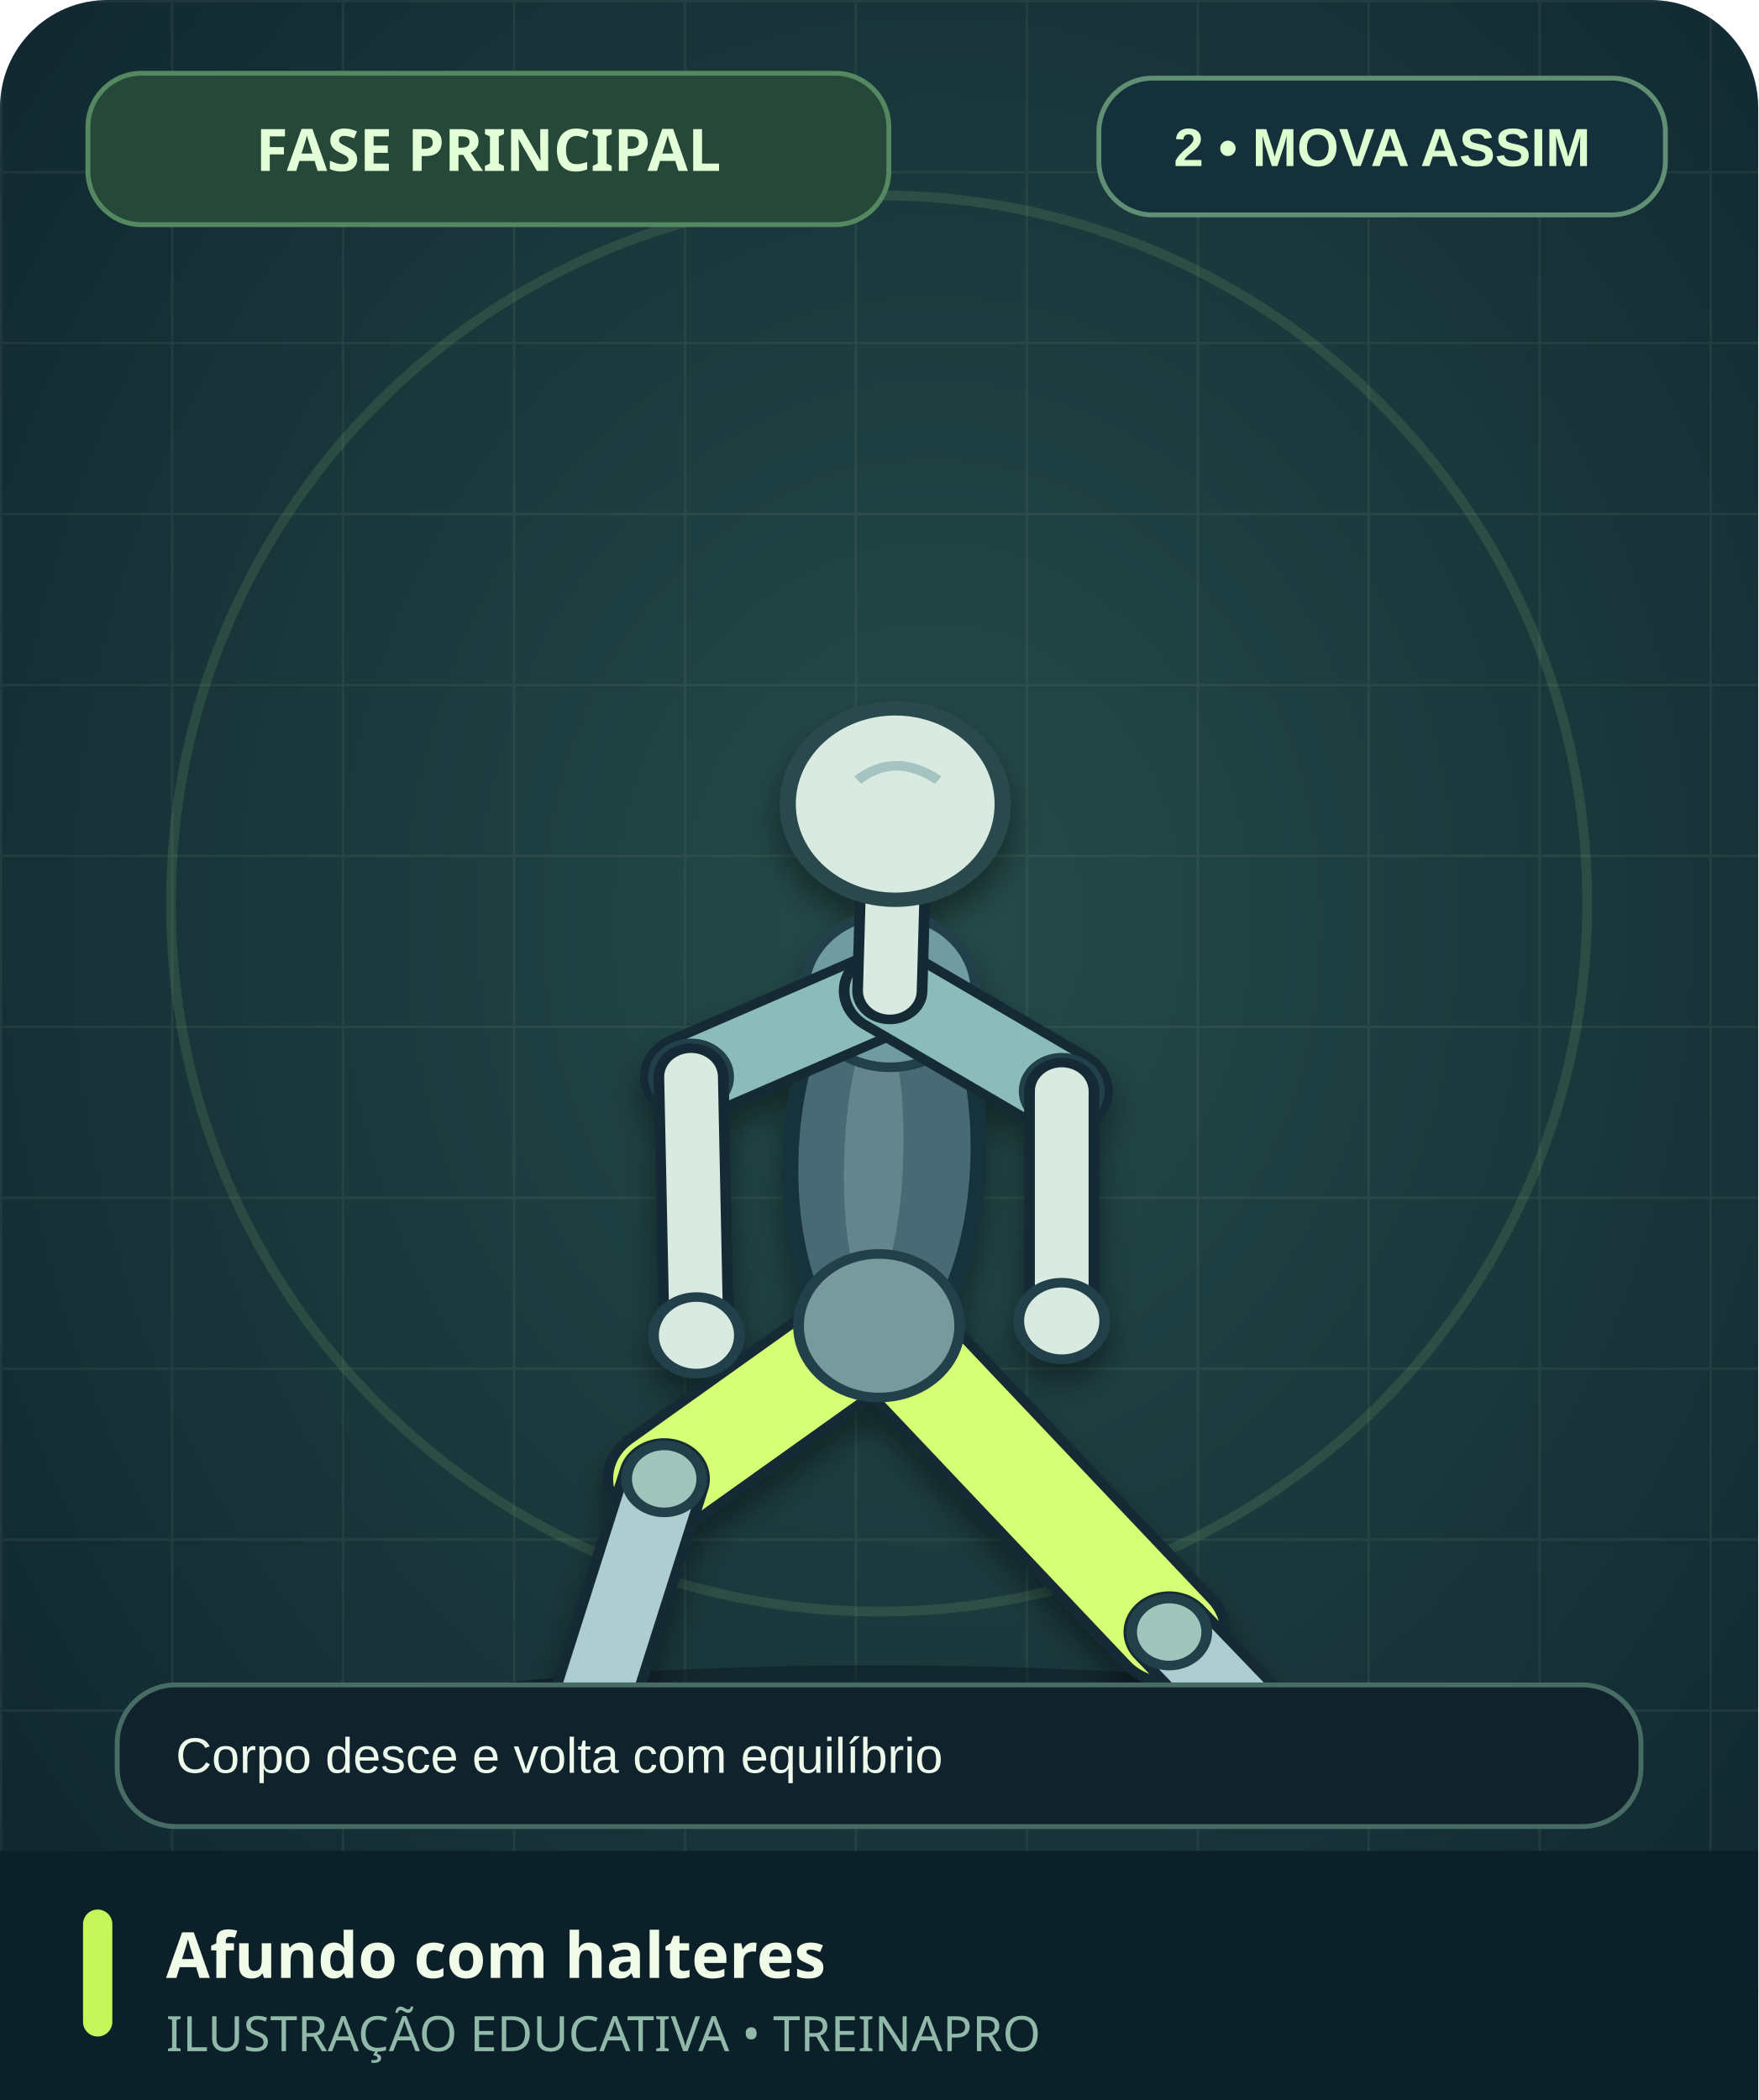
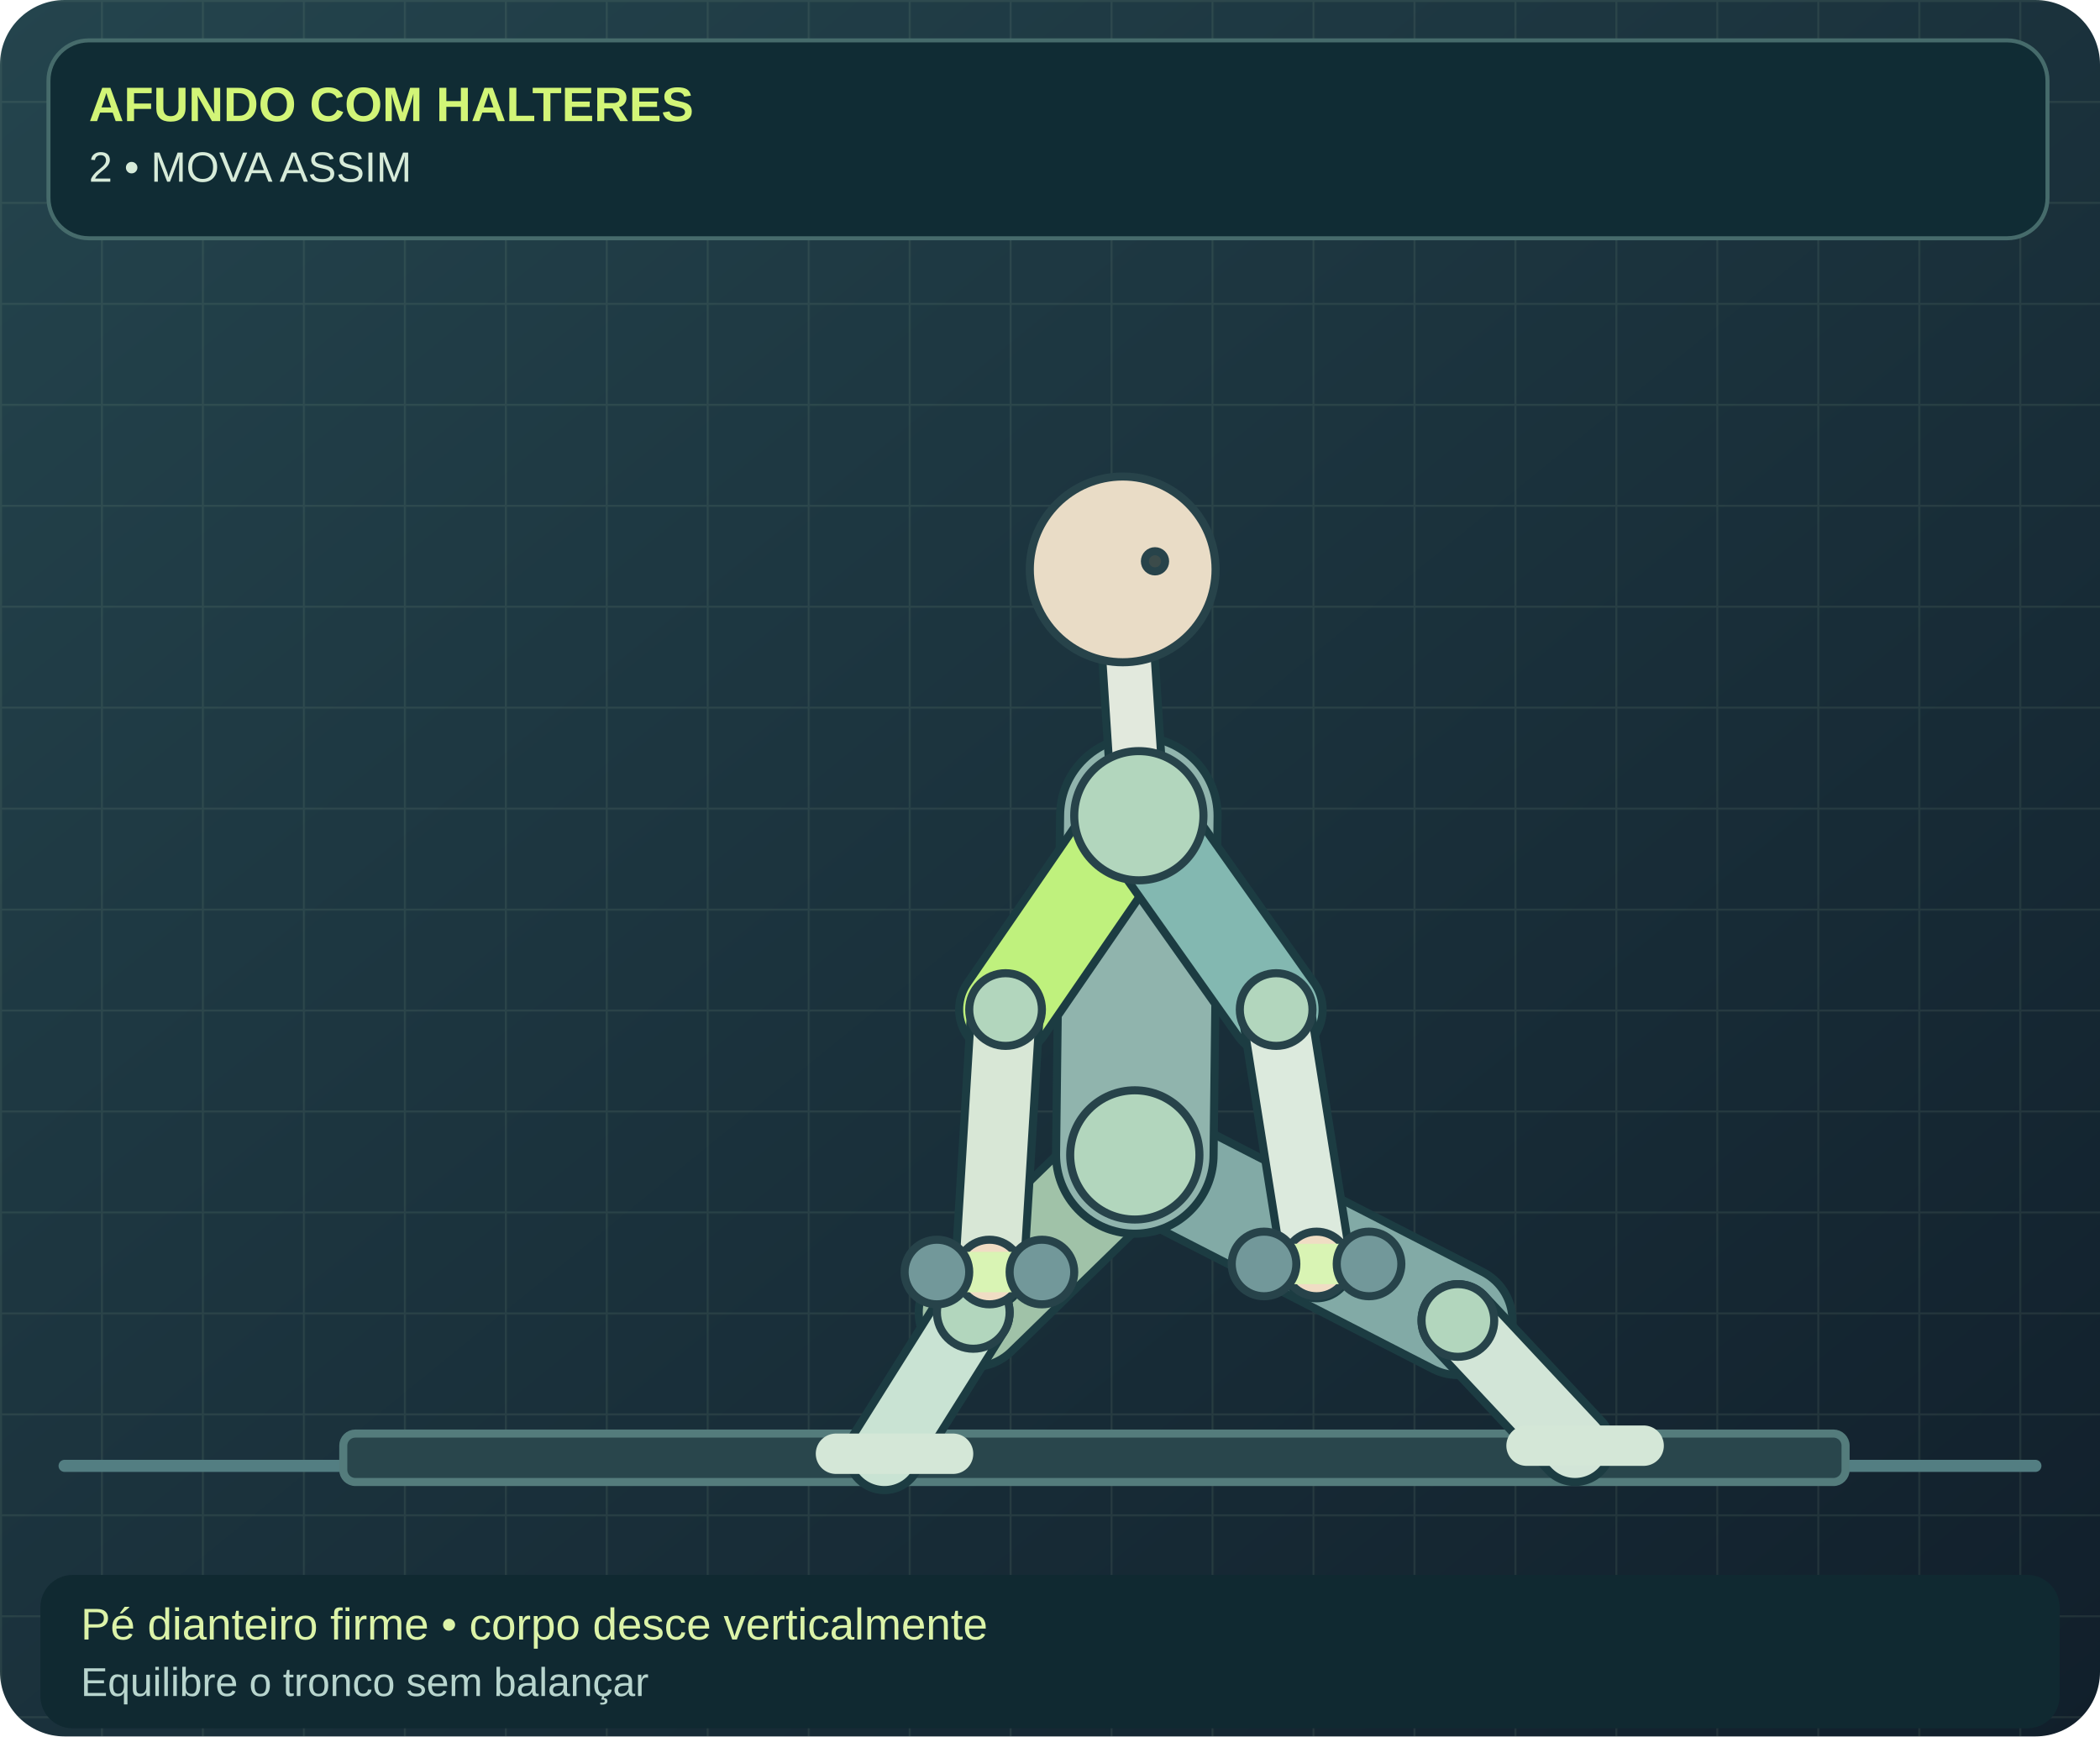
- <svg xmlns="http://www.w3.org/2000/svg" viewBox="0 0 360 430" role="img" aria-labelledby="title desc">
+ <svg xmlns="http://www.w3.org/2000/svg" viewBox="0 0 520 430" role="img" aria-labelledby="exercise-title exercise-description">
  <defs>
-     <radialGradient id="bg" cx=".53" cy=".44" r=".78">
-       <stop stop-color="#254b49" />
-       <stop offset="1" stop-color="#0e222d" />
-     </radialGradient>
-     <pattern id="grid" width="35" height="35" patternUnits="userSpaceOnUse">
-       <path d="M35 0H0V35" stroke="#bddcb8" stroke-opacity=".07" fill="none" />
+     <linearGradient id="bg" x1="0" y1="0" x2="1" y2="1">
+       <stop stop-color="#24444d" />
+       <stop offset="1" stop-color="#111f2b" />
+     </linearGradient>
+     <pattern id="grid" width="25" height="25" patternUnits="userSpaceOnUse">
+       <path d="M25 0H0V25" fill="none" stroke="#b0c8a0" stroke-opacity=".1" />
    </pattern>
-     <filter id="glow" x="-30%" y="-30%" width="160%" height="160%">
-       <feDropShadow dx="0" dy="4" stdDeviation="3" flood-color="#000" flood-opacity=".40" />
-     </filter>
  </defs>
-   <rect width="360" height="430" rx="22" fill="url(#bg)" />
-   <rect width="360" height="430" rx="22" fill="url(#grid)" />
-   <ellipse cx="180" cy="354" rx="112" ry="13" fill="#0b1820" opacity=".50" />
-   <circle cx="180" cy="185" r="145" fill="none" stroke="#b5ef80" stroke-opacity=".12" stroke-width="2" />
-   <rect x="18" y="15" width="164" height="31" rx="11" fill="#264839" stroke="#548861" />
-   <text x="100" y="35" text-anchor="middle" fill="#e3ffd8" font-family="sans-serif" font-size="12" font-weight="bold">FASE PRINCIPAL</text>
-   <g transform="translate(37 49) scale(1.1 .98)" filter="url(#glow)">
-     <line x1="37" y1="315" x2="221" y2="315" stroke="#587a80" stroke-width="3" stroke-linecap="round" />
-     <line x1="130" y1="227" x2="90" y2="259" stroke="#122c34" stroke-width="23" stroke-linecap="round" />
-     <line x1="130" y1="227" x2="90" y2="259" stroke="#d7ff75" stroke-width="19" stroke-linecap="round" />
-     <line x1="90" y1="259" x2="75" y2="312" stroke="#122c34" stroke-width="17" stroke-linecap="round" />
-     <line x1="90" y1="259" x2="75" y2="312" stroke="#adcdd0" stroke-width="13" stroke-linecap="round" />
-     <circle cx="90" cy="259" r="7" fill="#a0c5bb" stroke="#214149" stroke-width="2" />
-     <path d="M67 308 Q76 301 96 311 Q98 318 67 317Z" fill="#a6c4bb" stroke="#243c40" stroke-width="2" />
-     <line x1="130" y1="227" x2="184" y2="291" stroke="#122c34" stroke-width="23" stroke-linecap="round" />
-     <line x1="130" y1="227" x2="184" y2="291" stroke="#d7ff75" stroke-width="19" stroke-linecap="round" />
-     <line x1="184" y1="291" x2="202" y2="312" stroke="#122c34" stroke-width="17" stroke-linecap="round" />
-     <line x1="184" y1="291" x2="202" y2="312" stroke="#adcdd0" stroke-width="13" stroke-linecap="round" />
-     <circle cx="184" cy="291" r="7" fill="#a0c5bb" stroke="#214149" stroke-width="2" />
-     <path d="M194 308 Q203 301 223 311 Q225 318 194 317Z" fill="#a6c4bb" stroke="#243c40" stroke-width="2" />
-     <ellipse cx="131.0" cy="192.0" rx="17.5" ry="42.01" transform="rotate(1.64 131.0 192.0)" fill="#466a75" stroke="#18333b" stroke-width="3" />
-     <ellipse cx="129.0" cy="192.0" rx="5.5" ry="28.01" transform="rotate(1.64 131.0 192.0)" fill="#deefe3" opacity=".2" />
-     <circle cx="130" cy="227" r="15" fill="#779b9c" stroke="#214149" stroke-width="2" />
-     <circle cx="132" cy="157" r="16" fill="#6f9ca1" stroke="#214149" stroke-width="2" />
-     <line x1="132" y1="157" x2="95" y2="175" stroke="#122c34" stroke-width="19" stroke-linecap="round" />
-     <line x1="132" y1="157" x2="95" y2="175" stroke="#8cbcb9" stroke-width="15" stroke-linecap="round" />
-     <circle cx="95" cy="175" r="7" fill="#91bbba" stroke="#214149" stroke-width="2" />
-     <line x1="95" y1="175" x2="96" y2="229" stroke="#122c34" stroke-width="14" stroke-linecap="round" />
-     <line x1="95" y1="175" x2="96" y2="229" stroke="#d9ebe0" stroke-width="10" stroke-linecap="round" />
-     <circle cx="96" cy="229" r="8" fill="#d9ebe0" stroke="#214149" stroke-width="2" />
-     <line x1="132" y1="157" x2="164" y2="178" stroke="#122c34" stroke-width="19" stroke-linecap="round" />
-     <line x1="132" y1="157" x2="164" y2="178" stroke="#8cbcb9" stroke-width="15" stroke-linecap="round" />
-     <circle cx="164" cy="178" r="7" fill="#91bbba" stroke="#214149" stroke-width="2" />
-     <line x1="164" y1="178" x2="164" y2="226" stroke="#122c34" stroke-width="14" stroke-linecap="round" />
-     <line x1="164" y1="178" x2="164" y2="226" stroke="#d9ebe0" stroke-width="10" stroke-linecap="round" />
-     <circle cx="164" cy="226" r="8" fill="#d9ebe0" stroke="#214149" stroke-width="2" />
-     <line x1="132" y1="157" x2="133" y2="118" stroke="#122c34" stroke-width="14" stroke-linecap="round" />
-     <line x1="132" y1="157" x2="133" y2="118" stroke="#d9ebe0" stroke-width="10" stroke-linecap="round" />
-     <circle cx="133" cy="118" r="20" fill="#d9ebe0" stroke="#2a4a4e" stroke-width="3" />
-     <path d="M126 113 Q133 107 141 113" fill="none" stroke="#82a8aa" stroke-width="2" opacity=".6" />
-   </g>
-   <rect x="0" y="379" width="360" height="51" fill="#0c2029" />
-   <rect x="17" y="391" width="6" height="26" rx="3" fill="#c6f65b" />
-   <text x="34" y="405" fill="#f0fbe8" font-family="sans-serif" font-size="13" font-weight="bold">Afundo com halteres</text>
-   <text x="34" y="420" fill="#91b9aa" font-family="sans-serif" font-size="10">ILUSTRAÇÃO EDUCATIVA • TREINAPRO</text>
-   <g aria-hidden="true">
-     <rect x="225" y="16" rx="11" width="116" height="28" fill="#14303a" stroke="#608f76" />
-     <text x="283" y="34" text-anchor="middle" fill="#deffd0" font-size="11" font-family="Arial,sans-serif" font-weight="bold">2 • MOVA ASSIM</text>
-     <rect x="24" y="345" rx="12" width="312" height="29" fill="#10232c" stroke="#466c64" />
-     <text x="36" y="363" fill="#ecf9eb" font-size="10.2" font-family="Arial,sans-serif">Corpo desce e volta com equilíbrio</text>
-   </g>
+   <rect width="100%" height="100%" rx="16" fill="url(#bg)" />
+   <rect width="100%" height="100%" rx="16" fill="url(#grid)" />
+   <line x1="16" y1="363" x2="504" y2="363" stroke="#537e82" stroke-width="3" stroke-linecap="round" />
+   <rect x="85" y="355" width="372" height="12" rx="3" fill="#29464c" stroke="#547c7c" stroke-width="2" />
+   <line x1="281" y1="286" x2="241" y2="325" stroke="#1c3c42" stroke-width="29" stroke-linecap="round" />
+   <line x1="281" y1="286" x2="241" y2="325" stroke="#a0c2a8" stroke-width="25" stroke-linecap="round" />
+   <line x1="241" y1="325" x2="219" y2="360" stroke="#1c3c42" stroke-width="20" stroke-linecap="round" />
+   <line x1="241" y1="325" x2="219" y2="360" stroke="#c9e3d3" stroke-width="16" stroke-linecap="round" />
+   <line x1="281" y1="286" x2="361" y2="327" stroke="#1c3c42" stroke-width="29" stroke-linecap="round" />
+   <line x1="281" y1="286" x2="361" y2="327" stroke="#82aaa6" stroke-width="25" stroke-linecap="round" />
+   <line x1="361" y1="327" x2="390" y2="358" stroke="#1c3c42" stroke-width="20" stroke-linecap="round" />
+   <line x1="361" y1="327" x2="390" y2="358" stroke="#d2e5d7" stroke-width="16" stroke-linecap="round" />
+   <line x1="281" y1="286" x2="282" y2="202" stroke="#1c3c42" stroke-width="41" stroke-linecap="round" />
+   <line x1="281" y1="286" x2="282" y2="202" stroke="#90b4ad" stroke-width="37" stroke-linecap="round" />
+   <line x1="282" y1="202" x2="249" y2="250" stroke="#1c3c42" stroke-width="25" stroke-linecap="round" />
+   <line x1="282" y1="202" x2="249" y2="250" stroke="#bff17d" stroke-width="21" stroke-linecap="round" />
+   <line x1="249" y1="250" x2="245" y2="315" stroke="#1c3c42" stroke-width="19" stroke-linecap="round" />
+   <line x1="249" y1="250" x2="245" y2="315" stroke="#d8e7d6" stroke-width="15" stroke-linecap="round" />
+   <line x1="282" y1="202" x2="316" y2="250" stroke="#1c3c42" stroke-width="25" stroke-linecap="round" />
+   <line x1="282" y1="202" x2="316" y2="250" stroke="#83b8b1" stroke-width="21" stroke-linecap="round" />
+   <line x1="316" y1="250" x2="326" y2="313" stroke="#1c3c42" stroke-width="19" stroke-linecap="round" />
+   <line x1="316" y1="250" x2="326" y2="313" stroke="#dceadd" stroke-width="15" stroke-linecap="round" />
+   <line x1="282" y1="202" x2="278" y2="141" stroke="#1c3c42" stroke-width="15" stroke-linecap="round" />
+   <line x1="282" y1="202" x2="278" y2="141" stroke="#e2e9dd" stroke-width="11" stroke-linecap="round" />
+   <circle cx="281" cy="286" r="16" fill="#b2d6bd" stroke="#27434a" stroke-width="2" />
+   <circle cx="282" cy="202" r="16" fill="#b2d6bd" stroke="#27434a" stroke-width="2" />
+   <circle cx="241" cy="325" r="9" fill="#b2d6bd" stroke="#27434a" stroke-width="2" />
+   <circle cx="361" cy="327" r="9" fill="#b2d6bd" stroke="#27434a" stroke-width="2" />
+   <circle cx="249" cy="250" r="9" fill="#b2d6bd" stroke="#27434a" stroke-width="2" />
+   <circle cx="316" cy="250" r="9" fill="#b2d6bd" stroke="#27434a" stroke-width="2" />
+   <circle cx="278" cy="141" r="23" fill="#e9dcc6" stroke="#27434a" stroke-width="2" />
+   <circle cx="245" cy="315" r="8" fill="#f0ddc4" stroke="#27434a" stroke-width="2" />
+   <circle cx="326" cy="313" r="8" fill="#f0ddc4" stroke="#27434a" stroke-width="2" />
+   <line x1="207" y1="360" x2="236" y2="360" stroke="#d4e7d7" stroke-width="10" stroke-linecap="round" />
+   <line x1="378" y1="358" x2="407" y2="358" stroke="#d4e7d7" stroke-width="10" stroke-linecap="round" />
+   <circle cx="286" cy="139" r="2.5" fill="#3b4b4a" stroke="#27434a" stroke-width="2" />
+   <line x1="232" y1="315" x2="258" y2="315" stroke="#d9f4b4" stroke-width="10" stroke-linecap="round" />
+   <circle cx="232" cy="315" r="8" fill="#72989a" stroke="#27434a" stroke-width="2" />
+   <circle cx="258" cy="315" r="8" fill="#72989a" stroke="#27434a" stroke-width="2" />
+   <line x1="313" y1="313" x2="339" y2="313" stroke="#d9f4b4" stroke-width="10" stroke-linecap="round" />
+   <circle cx="313" cy="313" r="8" fill="#72989a" stroke="#27434a" stroke-width="2" />
+   <circle cx="339" cy="313" r="8" fill="#72989a" stroke="#27434a" stroke-width="2" />
+   <rect x="12" y="10" width="495" height="49" rx="10" fill="#102c34" stroke="#466b6b" />
+   <text x="22" y="30" fill="#d2f577" font-size="12" font-weight="700" font-family="Arial,sans-serif">AFUNDO COM HALTERES</text>
+   <text x="22" y="45" fill="#d7ebd9" font-size="10.5" font-family="Arial,sans-serif">2 • MOVA ASSIM</text>
+   <rect x="10" y="390" width="500" height="38" rx="8" fill="#102931" />
+   <text x="20" y="406" fill="#dcf3a8" font-size="11" font-family="Arial,sans-serif">Pé dianteiro firme • corpo desce verticalmente</text>
+   <text x="20" y="420" fill="#b8d5ce" font-size="10" font-family="Arial,sans-serif">Equilibre o tronco sem balançar</text>
</svg>
